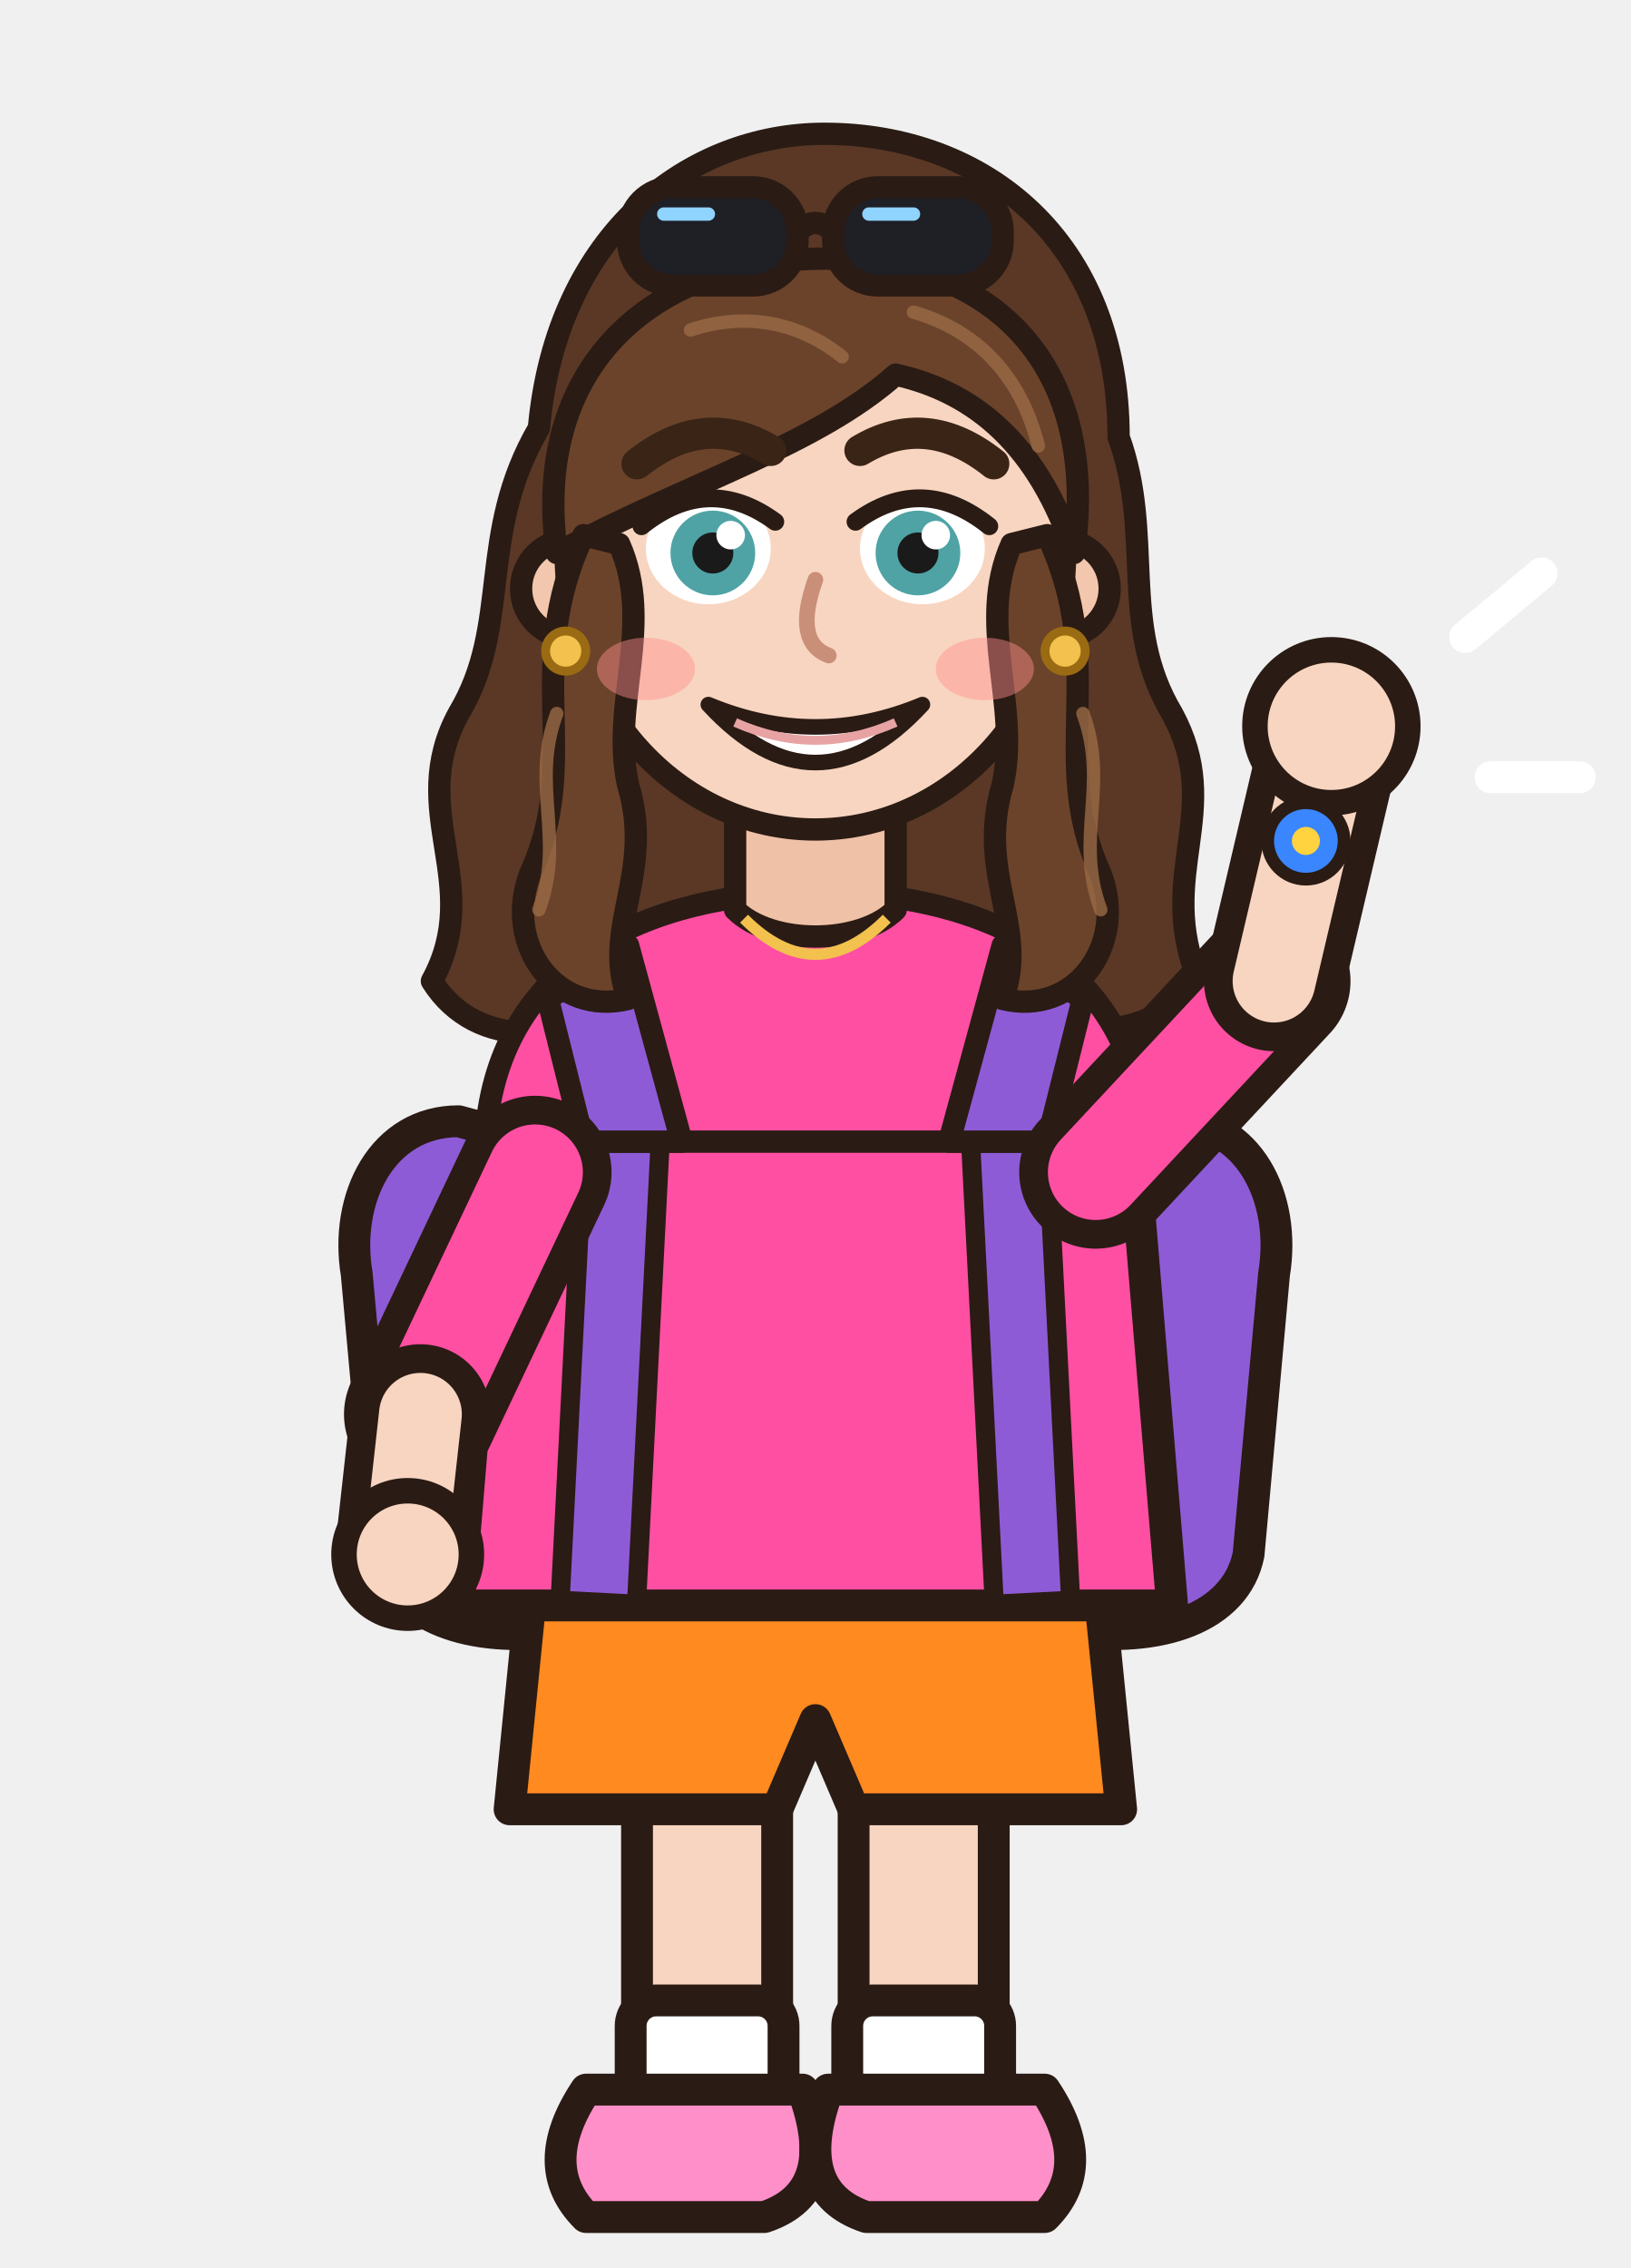
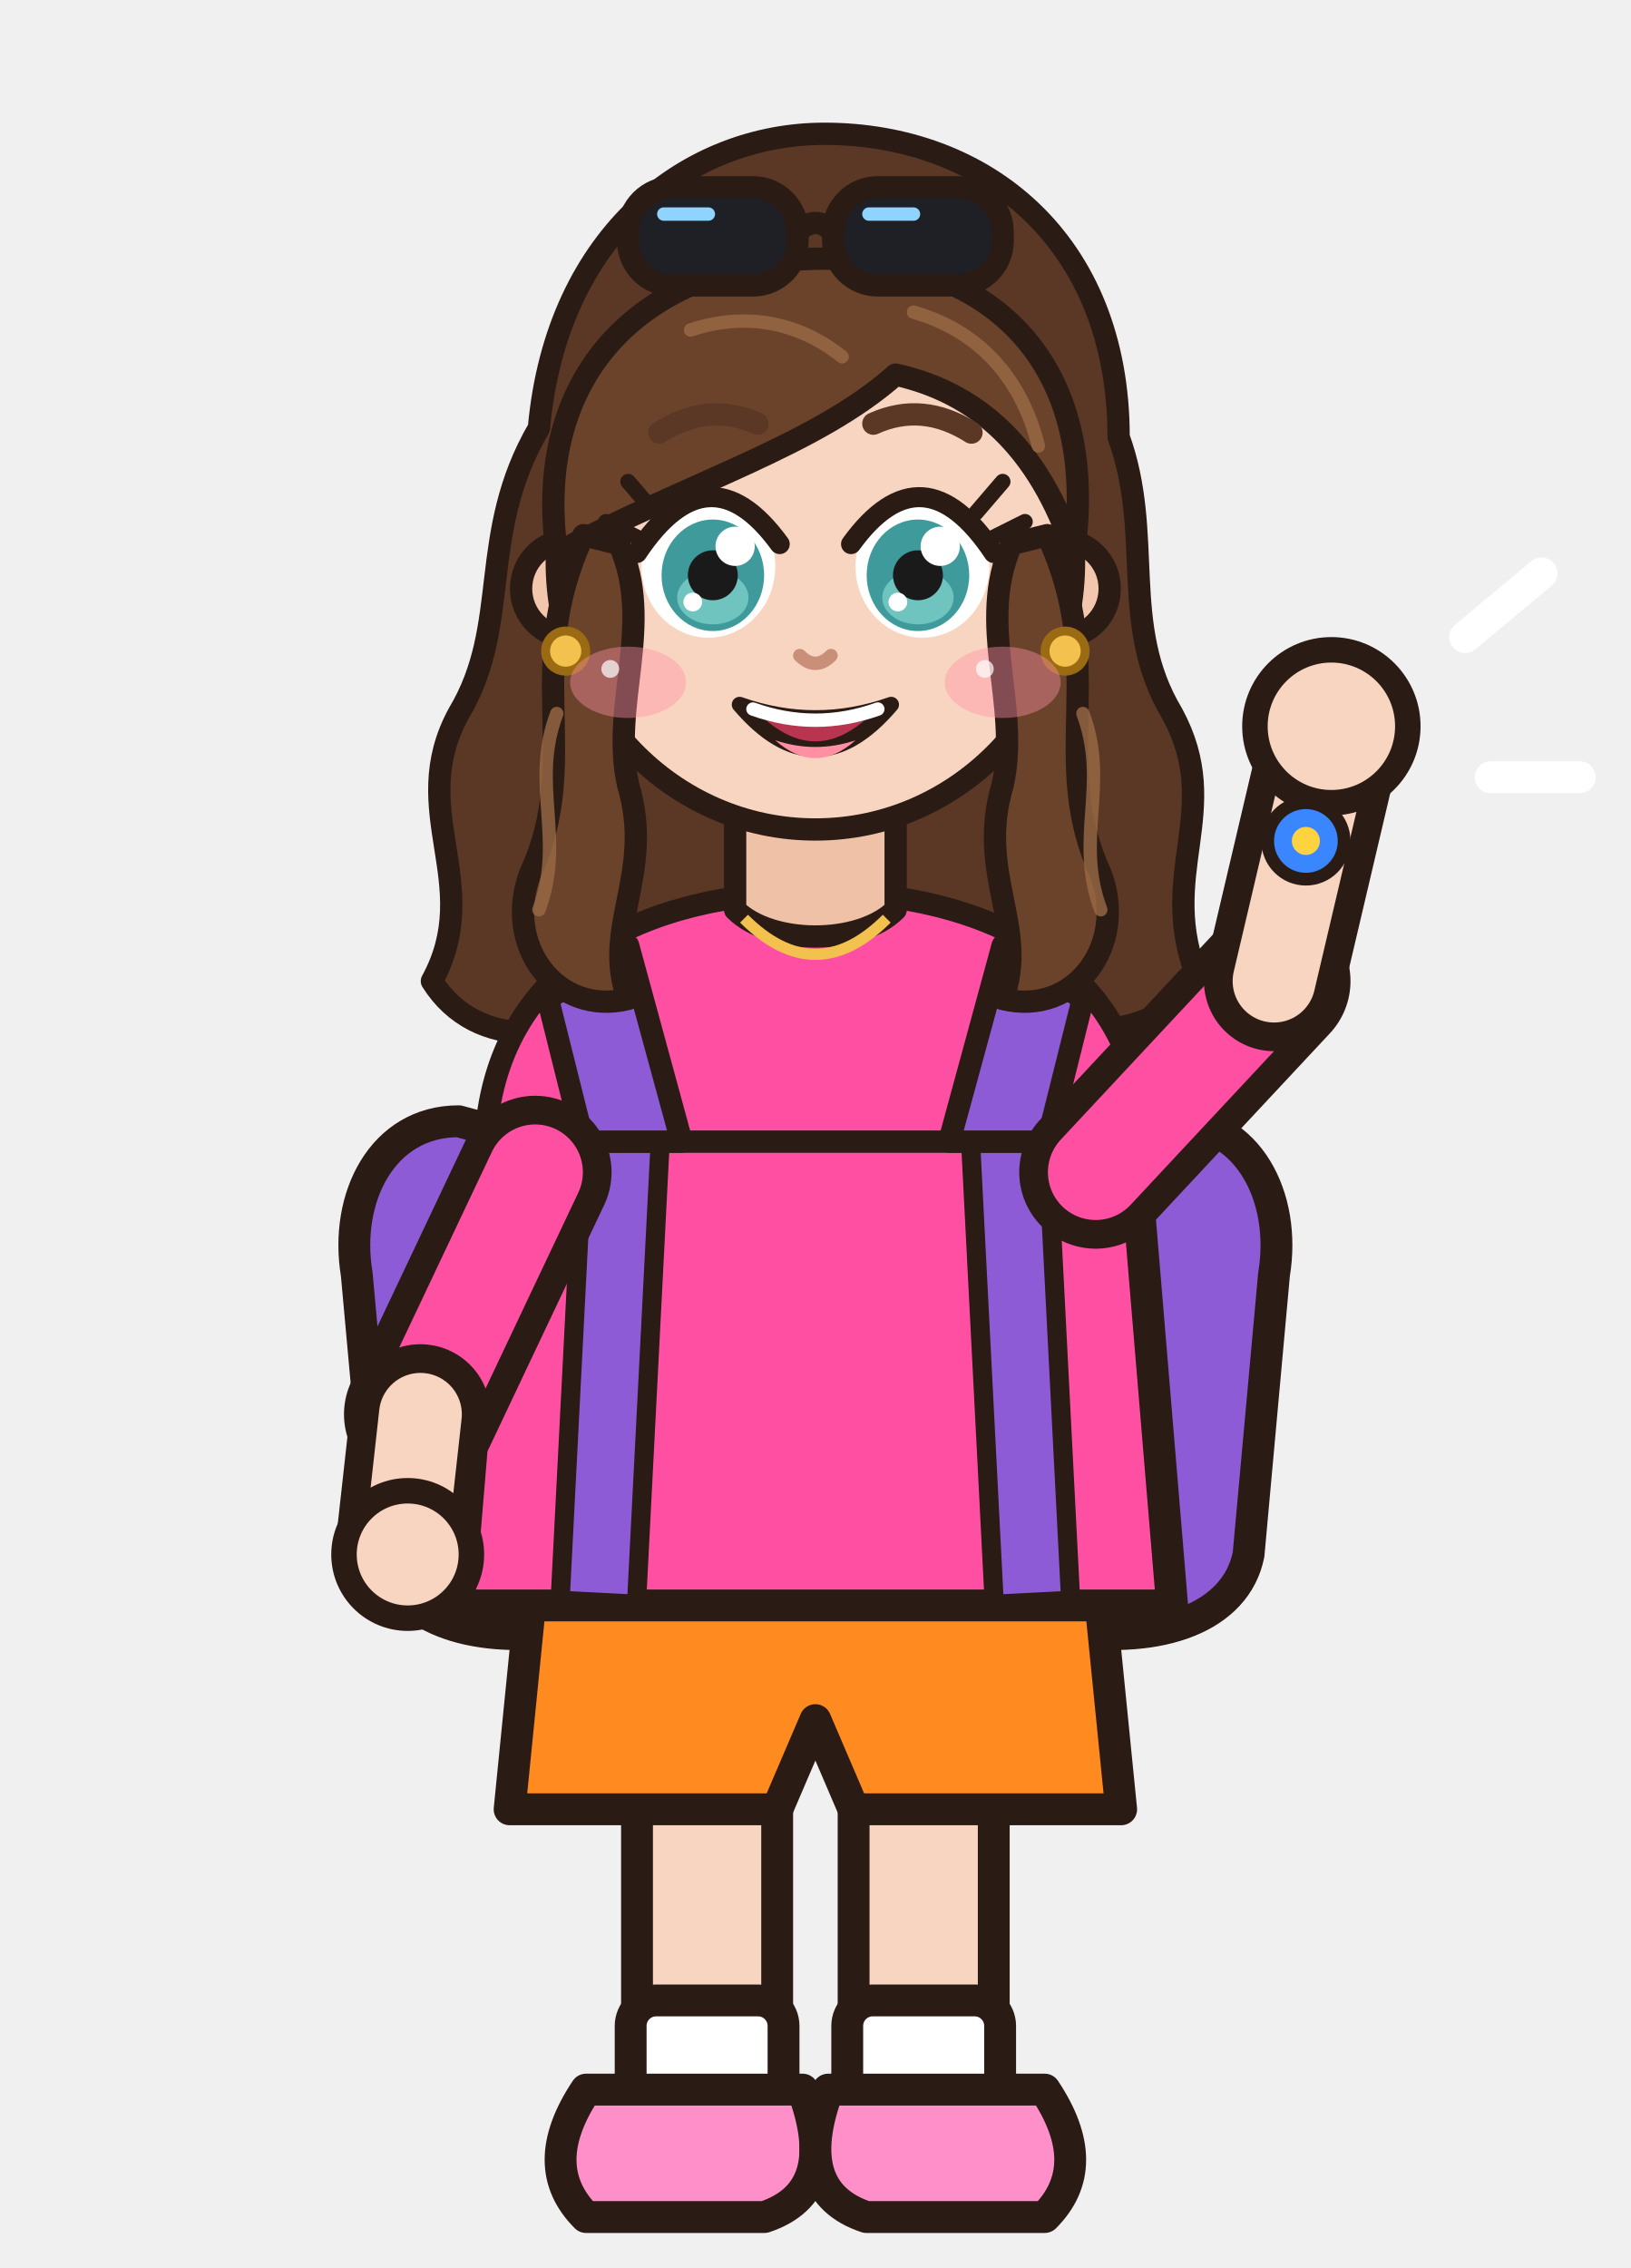
<svg xmlns="http://www.w3.org/2000/svg" width="256" height="356" viewBox="0 0 256 356">
  <path d="M72 176 C60 176 54 188 56 200 L60 244 C62 254 74 258 88 256 L94 182 Z" fill="#8e5bd6" stroke="#2a1b14" stroke-width="5" stroke-linejoin="round" />
  <path d="M184 176 C196 176 202 188 200 200 L196 244 C194 254 182 258 168 256 L162 182 Z" fill="#8e5bd6" stroke="#2a1b14" stroke-width="5" stroke-linejoin="round" />
  <g stroke="#2a1b14" stroke-width="5" stroke-linejoin="round">
    <rect x="100" y="270" width="22" height="58" rx="8" fill="#f8d5c0" />
    <rect x="134" y="270" width="22" height="58" rx="8" fill="#f8d5c0" />
    <rect x="99" y="314" width="24" height="16" rx="4" fill="#fff" />
    <rect x="133" y="314" width="24" height="16" rx="4" fill="#fff" />
    <path d="M92 328 L126 328 Q132 344 120 348 L92 348 Q84 340 92 328 Z" fill="#ff8fc8" />
    <path d="M130 328 L164 328 Q172 340 164 348 L136 348 Q124 344 130 328 Z" fill="#ff8fc8" />
    <path d="M84 244 L172 244 L176 284 L134 284 L128 270 L122 284 L80 284 Z" fill="#ff8a1f" />
  </g>
  <path d="M78 180 C92 168 164 168 178 180 L184 252 L72 252 Z" fill="#ff4fa3" stroke="#2a1b14" stroke-width="5" stroke-linejoin="round" />
  <path d="M98 172 L94 250 M158 172 L162 250" stroke="#2a1b14" stroke-width="15" />
  <path d="M98 172 L94 250 M158 172 L162 250" stroke="#8e5bd6" stroke-width="9" />
  <g transform="translate(38.4 0) scale(.7)">
    <g stroke="#2a1b14" stroke-width="5" stroke-linejoin="round" stroke-linecap="round">
      <path d="M66 96 C70 52 100 30 130 30 C166 30 196 54 196 98 C204 120 196 140 208 160 C220 182 204 196 214 220 C200 236 180 232 172 222 L84 222 C74 234 52 236 42 220 C54 198 36 182 48 160 C60 140 52 120 66 96 Z" fill="#5a3825" />
      <path d="M54 256 C56 216 90 200 128 200 C166 200 200 216 202 256 Z" fill="#ff4fa3" />
      <path d="M68 224 L86 212 L98 256 L76 256 Z" fill="#8e5bd6" />
      <path d="M188 224 L170 212 L158 256 L180 256 Z" fill="#8e5bd6" />
      <path d="M110 172 L110 204 C118 212 138 212 146 204 L146 172 Z" fill="#efc1a6" />
      <circle cx="73" cy="132" r="11" fill="#f3c7ae" />
      <circle cx="183" cy="132" r="11" fill="#f3c7ae" />
-       <ellipse cx="128" cy="124" rx="56" ry="62" fill="#f8d5c0" />
+       <ellipse cx="128" cy="126" rx="58" ry="60" fill="#f8d5c0" />
      <path d="M70 124 C64 80 94 58 130 58 C166 58 192 80 186 124 C178 100 164 88 146 84 C128 100 100 108 70 124 Z" fill="#6b432b" />
      <path d="M76 120 C62 150 76 170 64 196 C58 212 70 228 86 224 C80 208 92 196 86 176 C82 158 92 140 84 122 Z" fill="#6b432b" />
      <path d="M180 120 C194 150 180 170 192 196 C198 212 186 228 170 224 C176 208 164 196 170 176 C174 158 164 140 172 122 Z" fill="#6b432b" />
      <rect x="86" y="42" width="38" height="22" rx="10" fill="#1f1f26" />
      <rect x="132" y="42" width="38" height="22" rx="10" fill="#1f1f26" />
      <path d="M124 52 Q128 48 132 52" fill="none" />
    </g>
    <g fill="none" stroke="#9a6a45" stroke-width="3" stroke-linecap="round" opacity=".8">
      <path d="M100 74 C112 70 124 72 134 80" />
      <path d="M150 70 C164 74 174 84 178 100" />
      <path d="M70 160 C64 176 72 188 66 204" />
      <path d="M188 160 C194 176 186 188 192 204" />
    </g>
    <path d="M94 48 L104 48" stroke="#8fd3ff" stroke-width="3" stroke-linecap="round" />
    <path d="M140 48 L150 48" stroke="#8fd3ff" stroke-width="3" stroke-linecap="round" />
    <circle cx="72" cy="146" r="4.5" fill="#f2c14e" stroke="#9a6b12" stroke-width="2" />
    <circle cx="184" cy="146" r="4.5" fill="#f2c14e" stroke="#9a6b12" stroke-width="2" />
-     <path d="M88 104 Q103 92 118 101" fill="none" stroke="#3a2416" stroke-width="7" stroke-linecap="round" />
-     <path d="M138 101 Q153 92 168 104" fill="none" stroke="#3a2416" stroke-width="7" stroke-linecap="round" />
-     <ellipse cx="104" cy="123" rx="14" ry="12.5" fill="#fff" />
-     <ellipse cx="152" cy="123" rx="14" ry="12.5" fill="#fff" />
-     <circle cx="105" cy="124" r="9.5" fill="#4fa3a5" />
-     <circle cx="151" cy="124" r="9.5" fill="#4fa3a5" />
-     <circle cx="105" cy="124" r="4.6" fill="#1a1a1a" />
-     <circle cx="151" cy="124" r="4.6" fill="#1a1a1a" />
-     <circle cx="109" cy="120" r="3.2" fill="#fff" />
-     <circle cx="155" cy="120" r="3.2" fill="#fff" />
-     <path d="M89 118 Q104 106 119 117" fill="none" stroke="#2a1b14" stroke-width="4" stroke-linecap="round" />
-     <path d="M137 117 Q152 106 167 118" fill="none" stroke="#2a1b14" stroke-width="4" stroke-linecap="round" />
-     <path d="M128 130 Q123 144 131 147" fill="none" stroke="#c98f78" stroke-width="3.5" stroke-linecap="round" />
-     <ellipse cx="90" cy="150" rx="11" ry="7" fill="#ff8f8f" opacity=".45" />
-     <ellipse cx="166" cy="150" rx="11" ry="7" fill="#ff8f8f" opacity=".45" />
-     <path d="M104 158 Q128 184 152 158 Q128 168 104 158 Z" fill="#fff" stroke="#2a1b14" stroke-width="3.5" stroke-linejoin="round" />
-     <path d="M110 162 Q128 170 146 162" fill="none" stroke="#e7a3a3" stroke-width="2" />
+     <path d="M93 97 Q104 90 115 95" fill="none" stroke="#5a3825" stroke-width="5" stroke-linecap="round" />
+     <path d="M141 95 Q152 90 163 97" fill="none" stroke="#5a3825" stroke-width="5" stroke-linecap="round" />
+     <ellipse cx="104" cy="127" rx="15" ry="16" fill="#fff" />
+     <ellipse cx="152" cy="127" rx="15" ry="16" fill="#fff" />
+     <ellipse cx="105" cy="129" rx="11.5" ry="12.5" fill="#3f9a9c" />
+     <ellipse cx="151" cy="129" rx="11.5" ry="12.5" fill="#3f9a9c" />
+     <ellipse cx="105" cy="134" rx="8" ry="6" fill="#7fd1cc" opacity=".75" />
+     <ellipse cx="151" cy="134" rx="8" ry="6" fill="#7fd1cc" opacity=".75" />
+     <circle cx="105" cy="129" r="5.6" fill="#1a1a1a" />
+     <circle cx="151" cy="129" r="5.6" fill="#1a1a1a" />
+     <circle cx="110" cy="122.5" r="4.4" fill="#fff" />
+     <circle cx="156" cy="122.5" r="4.4" fill="#fff" />
+     <circle cx="100.5" cy="135" r="2.1" fill="#fff" />
+     <circle cx="146.5" cy="135" r="2.1" fill="#fff" />
+     <path d="M88 124 Q104 100 120 122" fill="none" stroke="#2a1b14" stroke-width="4.5" stroke-linecap="round" />
+     <path d="M136 122 Q152 100 168 124" fill="none" stroke="#2a1b14" stroke-width="4.5" stroke-linecap="round" />
+     <path d="M89 121 L81 117 M92 115 L86 108" fill="none" stroke="#2a1b14" stroke-width="3.5" stroke-linecap="round" />
+     <path d="M167 121 L175 117 M164 115 L170 108" fill="none" stroke="#2a1b14" stroke-width="3.5" stroke-linecap="round" />
+     <path d="M124.5 147 Q128 150.5 131.5 147" fill="none" stroke="#c98f78" stroke-width="3" stroke-linecap="round" />
+     <ellipse cx="86" cy="153" rx="13" ry="8" fill="#ff8fa8" opacity=".42" />
+     <ellipse cx="170" cy="153" rx="13" ry="8" fill="#ff8fa8" opacity=".42" />
+     <circle cx="82" cy="150" r="2" fill="#fff" opacity=".7" />
+     <circle cx="166" cy="150" r="2" fill="#fff" opacity=".7" />
+     <path d="M111 158 Q128 178 145 158 Q128 164 111 158 Z" fill="#b8344f" stroke="#2a1b14" stroke-width="3.5" stroke-linejoin="round" />
+     <path d="M119 166 Q128 174 137 166 Q128 169 119 166 Z" fill="#ff8fa3" />
+     <path d="M114 159 Q128 164 142 159" fill="none" stroke="#fff" stroke-width="3" stroke-linecap="round" />
    <path d="M112 206 Q128 222 144 206" fill="none" stroke="#f2c14e" stroke-width="2.5" />
  </g>
  <path d="M84 184 L66 222" fill="none" stroke="#2a1b14" stroke-width="24" stroke-linecap="round" stroke-linejoin="round" />
  <path d="M84 184 L66 222" fill="none" stroke="#ff4fa3" stroke-width="15" stroke-linecap="round" stroke-linejoin="round" />
  <path d="M66 222 L64 240" fill="none" stroke="#2a1b14" stroke-width="22" stroke-linecap="round" stroke-linejoin="round" />
  <path d="M66 222 L64 240" fill="none" stroke="#f8d5c0" stroke-width="13" stroke-linecap="round" stroke-linejoin="round" />
  <circle cx="64" cy="244" r="10" fill="#f8d5c0" stroke="#2a1b14" stroke-width="4" />
  <path d="M172 184 L200 154" fill="none" stroke="#2a1b14" stroke-width="24" stroke-linecap="round" stroke-linejoin="round" />
  <path d="M172 184 L200 154" fill="none" stroke="#ff4fa3" stroke-width="15" stroke-linecap="round" stroke-linejoin="round" />
  <path d="M200 154 L208 120" fill="none" stroke="#2a1b14" stroke-width="22" stroke-linecap="round" stroke-linejoin="round" />
  <path d="M200 154 L208 120" fill="none" stroke="#f8d5c0" stroke-width="13" stroke-linecap="round" stroke-linejoin="round" />
  <circle cx="209" cy="114" r="12" fill="#f8d5c0" stroke="#2a1b14" stroke-width="4" />
  <circle cx="205" cy="132" r="6" fill="#3a86ff" stroke="#2a1b14" stroke-width="2" />
  <circle cx="205" cy="132" r="2.2" fill="#ffd23f" />
  <g stroke="#fff" stroke-width="5" stroke-linecap="round">
    <path d="M230 100 L242 90" />
    <path d="M234 122 L248 122" />
  </g>
</svg>
